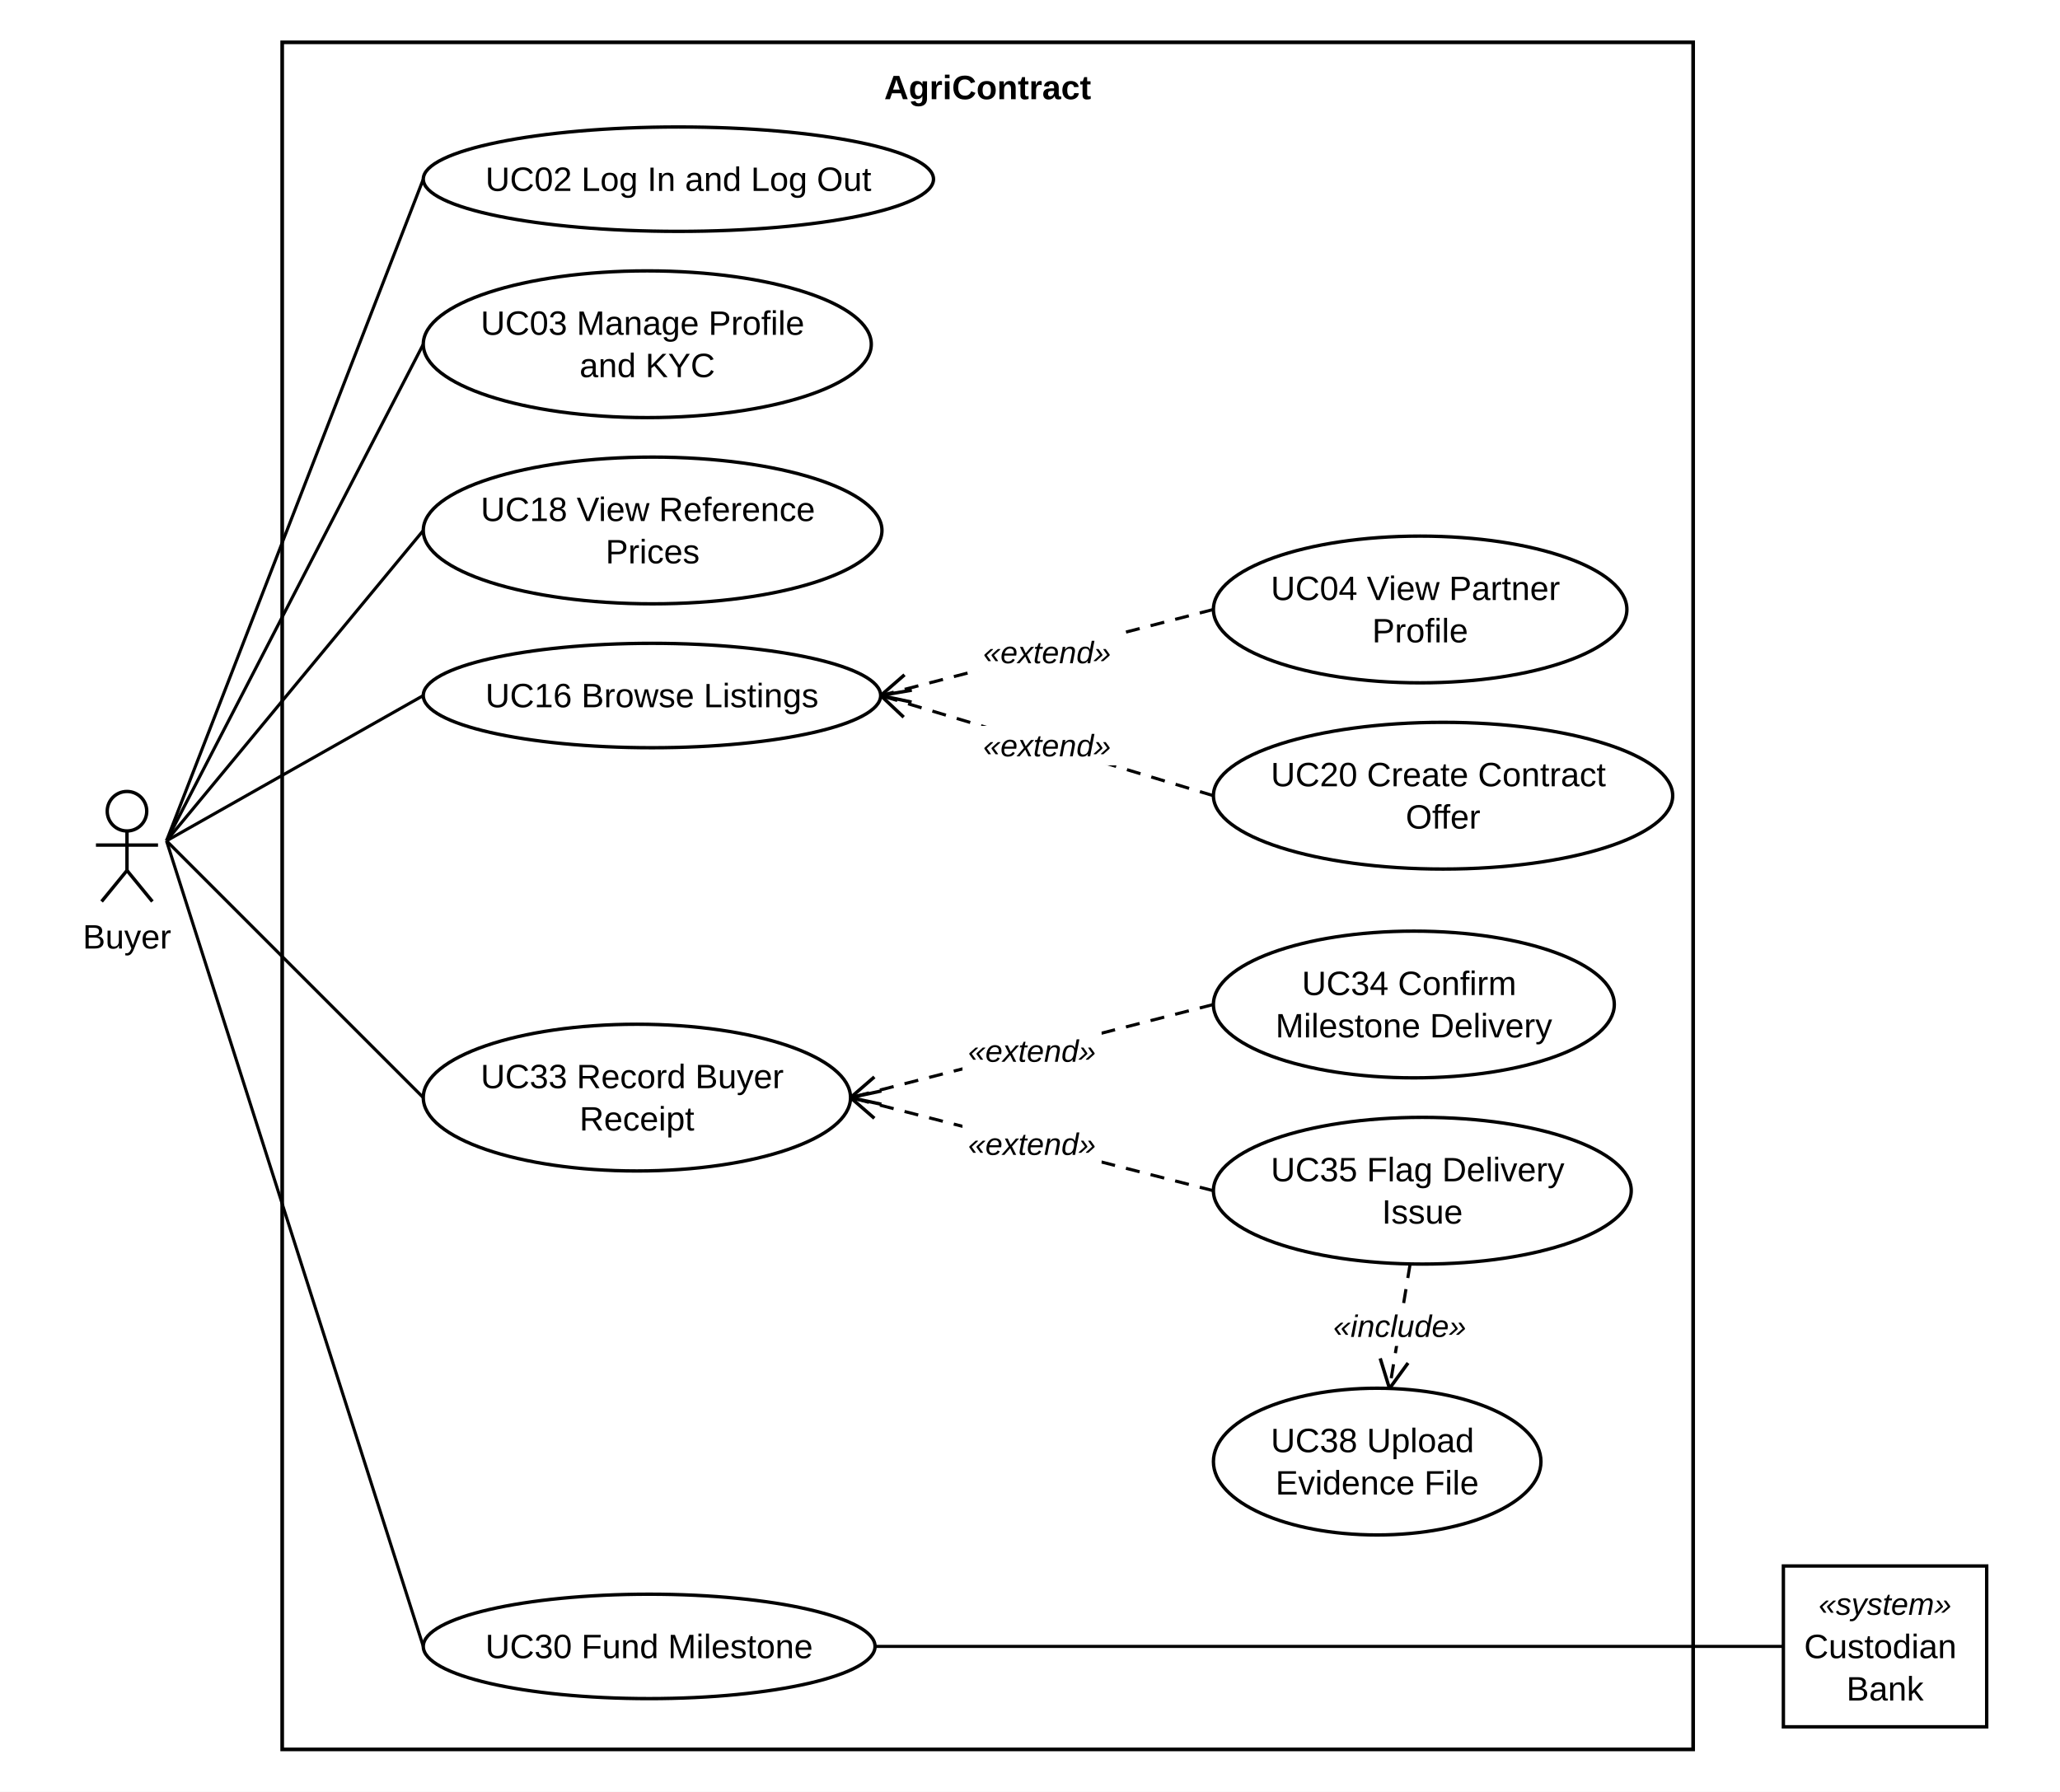
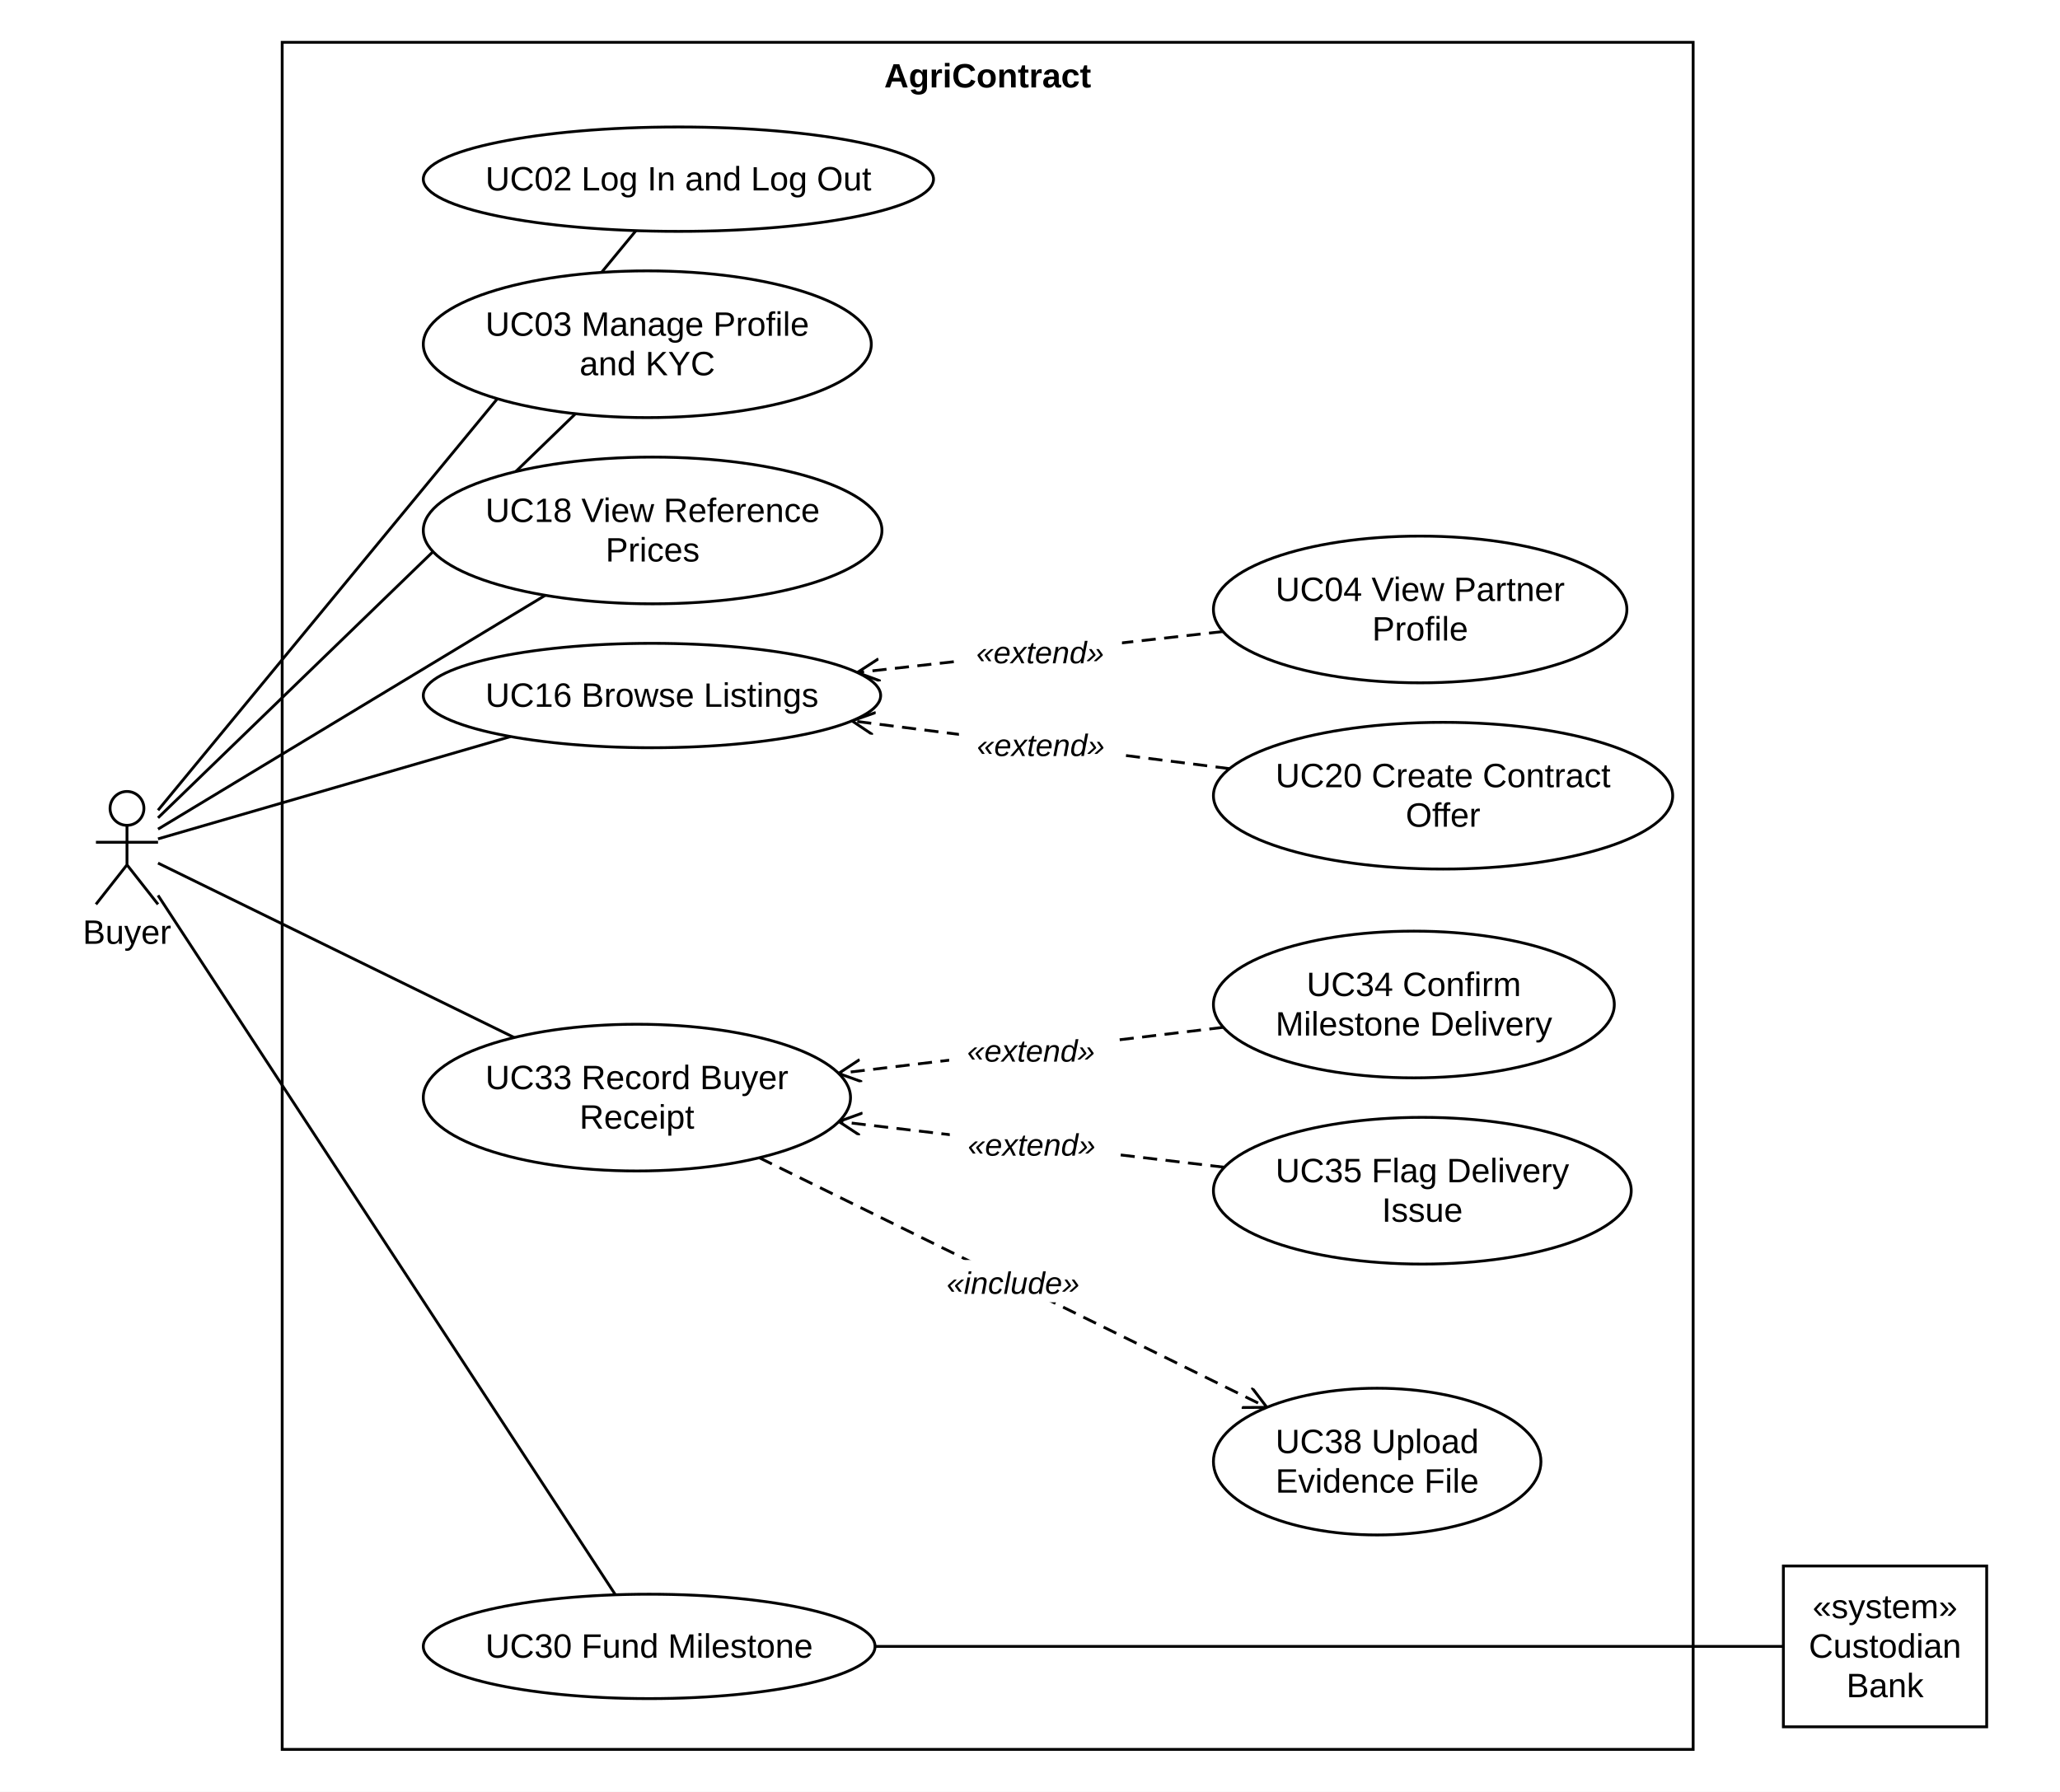
- <svg xmlns="http://www.w3.org/2000/svg" width="730" height="635" viewBox="0 0 730 635" font-family="Arial" font-size="12">
+ <svg xmlns="http://www.w3.org/2000/svg" width="730" height="635" viewBox="0 0 730 635">
+   <rect width="730" height="635" fill="white" />
  <defs>
-     <marker id="open" viewBox="0 0 12 12" refX="11" refY="6" markerWidth="12" markerHeight="12" markerUnits="userSpaceOnUse" orient="auto">
-       <path d="M1,1 L11,6 L1,11" fill="none" stroke="black" stroke-width="1.2" />
-     </marker>
-     <marker id="tri" viewBox="0 0 14 14" refX="13" refY="7" markerWidth="14" markerHeight="14" markerUnits="userSpaceOnUse" orient="auto">
-       <path d="M1,1 L13,7 L1,13 Z" fill="white" stroke="black" />
+     <marker id="a" markerWidth="9" markerHeight="9" refX="8" refY="4" orient="auto">
+       <path d="M0 0L8 4L0 8" fill="none" stroke="black" />
    </marker>
  </defs>
-   <rect width="730" height="635" fill="white" />
-   <rect x="100" y="15" width="500" height="605" fill="white" stroke="black" stroke-width="1.3" />
-   <text text-anchor="middle" dominant-baseline="central" font-size="12" font-weight="bold">
-     <tspan x="350.0" y="31.0">AgriContract</tspan>
-   </text>
-   <line x1="59.0" y1="298.0" x2="150.0" y2="63.5" stroke="black" stroke-width="1.1" />
-   <line x1="59.0" y1="298.0" x2="150.0" y2="122.0" stroke="black" stroke-width="1.1" />
-   <line x1="59.0" y1="298.0" x2="150.0" y2="188.0" stroke="black" stroke-width="1.1" />
-   <line x1="59.0" y1="298.0" x2="150.0" y2="246.5" stroke="black" stroke-width="1.1" />
-   <line x1="59.0" y1="298.0" x2="150.0" y2="389.0" stroke="black" stroke-width="1.1" />
-   <line x1="59.0" y1="298.0" x2="150.0" y2="583.5" stroke="black" stroke-width="1.1" />
-   <line x1="430.0" y1="216.0" x2="312.1" y2="246.5" stroke="black" stroke-width="1.1" stroke-dasharray="5,4" marker-end="url(#open)" />
-   <rect x="346.41" y="224.25" width="49.258" height="14.0" fill="white" />
-   <text x="371.039" y="231.25" text-anchor="middle" dominant-baseline="central" font-size="11" font-style="italic">«extend»</text>
-   <line x1="430.0" y1="282.0" x2="312.1" y2="246.5" stroke="black" stroke-width="1.1" stroke-dasharray="5,4" marker-end="url(#open)" />
-   <rect x="346.41" y="257.25" width="49.258" height="14.0" fill="white" />
-   <text x="371.039" y="264.25" text-anchor="middle" dominant-baseline="central" font-size="11" font-style="italic">«extend»</text>
-   <line x1="430.0" y1="356.0" x2="301.4" y2="389.0" stroke="black" stroke-width="1.1" stroke-dasharray="5,4" marker-end="url(#open)" />
-   <rect x="341.072" y="365.5" width="49.258" height="14.0" fill="white" />
-   <text x="365.701" y="372.5" text-anchor="middle" dominant-baseline="central" font-size="11" font-style="italic">«extend»</text>
-   <line x1="430.0" y1="422.0" x2="301.4" y2="389.0" stroke="black" stroke-width="1.1" stroke-dasharray="5,4" marker-end="url(#open)" />
-   <rect x="341.072" y="398.5" width="49.258" height="14.0" fill="white" />
-   <text x="365.701" y="405.5" text-anchor="middle" dominant-baseline="central" font-size="11" font-style="italic">«extend»</text>
-   <line x1="499.7" y1="448.0" x2="492.4" y2="492.1" stroke="black" stroke-width="1.1" stroke-dasharray="5,4" marker-end="url(#open)" />
-   <rect x="470.482" y="463.014" width="51.094" height="14.0" fill="white" />
-   <text x="496.029" y="470.014" text-anchor="middle" dominant-baseline="central" font-size="11" font-style="italic">«include»</text>
-   <line x1="310.1" y1="583.5" x2="632.0" y2="583.5" stroke="black" stroke-width="1.1" />
-   <circle cx="45" cy="287.5" r="7" fill="white" stroke="black" stroke-width="1.2" />
-   <line x1="45" y1="294.5" x2="45" y2="308.5" stroke="black" stroke-width="1.2" />
-   <line x1="34" y1="299.5" x2="56" y2="299.5" stroke="black" stroke-width="1.2" />
-   <line x1="45" y1="308.5" x2="36" y2="319.5" stroke="black" stroke-width="1.2" />
-   <line x1="45" y1="308.5" x2="54" y2="319.5" stroke="black" stroke-width="1.2" />
-   <text text-anchor="middle" dominant-baseline="central" font-size="12">
-     <tspan x="45" y="332.0">Buyer</tspan>
-   </text>
-   <ellipse cx="240.404" cy="63.5" rx="90.404" ry="18.5" fill="white" stroke="black" stroke-width="1.2" />
-   <text text-anchor="middle" dominant-baseline="central" font-size="12">
-     <tspan x="240.404" y="63.5">UC02 Log In and Log Out</tspan>
-   </text>
-   <ellipse cx="229.379" cy="122.0" rx="79.379" ry="26.0" fill="white" stroke="black" stroke-width="1.2" />
-   <text text-anchor="middle" dominant-baseline="central" font-size="12">
-     <tspan x="229.379" y="114.5">UC03 Manage Profile</tspan>
-     <tspan x="229.379" y="129.5">and KYC</tspan>
-   </text>
-   <ellipse cx="231.27" cy="188.0" rx="81.27" ry="26.0" fill="white" stroke="black" stroke-width="1.2" />
-   <text text-anchor="middle" dominant-baseline="central" font-size="12">
-     <tspan x="231.27" y="180.5">UC18 View Reference</tspan>
-     <tspan x="231.27" y="195.5">Prices</tspan>
-   </text>
-   <ellipse cx="231.039" cy="246.5" rx="81.039" ry="18.5" fill="white" stroke="black" stroke-width="1.2" />
-   <text text-anchor="middle" dominant-baseline="central" font-size="12">
-     <tspan x="231.039" y="246.5">UC16 Browse Listings</tspan>
-   </text>
-   <ellipse cx="503.26" cy="216.0" rx="73.26" ry="26.0" fill="white" stroke="black" stroke-width="1.2" />
-   <text text-anchor="middle" dominant-baseline="central" font-size="12">
-     <tspan x="503.26" y="208.5">UC04 View Partner</tspan>
-     <tspan x="503.26" y="223.5">Profile</tspan>
-   </text>
-   <ellipse cx="511.375" cy="282.0" rx="81.375" ry="26.0" fill="white" stroke="black" stroke-width="1.2" />
-   <text text-anchor="middle" dominant-baseline="central" font-size="12">
-     <tspan x="511.375" y="274.5">UC20 Create Contract</tspan>
-     <tspan x="511.375" y="289.5">Offer</tspan>
-   </text>
-   <ellipse cx="225.701" cy="389.0" rx="75.701" ry="26.0" fill="white" stroke="black" stroke-width="1.2" />
-   <text text-anchor="middle" dominant-baseline="central" font-size="12">
-     <tspan x="225.701" y="381.5">UC33 Record Buyer</tspan>
-     <tspan x="225.701" y="396.5">Receipt</tspan>
-   </text>
-   <ellipse cx="501.029" cy="356.0" rx="71.029" ry="26.0" fill="white" stroke="black" stroke-width="1.2" />
-   <text text-anchor="middle" dominant-baseline="central" font-size="12">
-     <tspan x="501.029" y="348.5">UC34 Confirm</tspan>
-     <tspan x="501.029" y="363.5">Milestone Delivery</tspan>
-   </text>
-   <ellipse cx="504.031" cy="422.0" rx="74.031" ry="26.0" fill="white" stroke="black" stroke-width="1.2" />
-   <text text-anchor="middle" dominant-baseline="central" font-size="12">
-     <tspan x="504.031" y="414.5">UC35 Flag Delivery</tspan>
-     <tspan x="504.031" y="429.5">Issue</tspan>
-   </text>
-   <ellipse cx="488.031" cy="518.0" rx="58.031" ry="26.0" fill="white" stroke="black" stroke-width="1.2" />
-   <text text-anchor="middle" dominant-baseline="central" font-size="12">
-     <tspan x="488.031" y="510.5">UC38 Upload</tspan>
-     <tspan x="488.031" y="525.5">Evidence File</tspan>
-   </text>
-   <ellipse cx="230.045" cy="583.5" rx="80.045" ry="18.5" fill="white" stroke="black" stroke-width="1.2" />
-   <text text-anchor="middle" dominant-baseline="central" font-size="12">
-     <tspan x="230.045" y="583.5">UC30 Fund Milestone</tspan>
-   </text>
-   <rect x="631.975" y="555.0" width="72.051" height="57" fill="white" stroke="black" stroke-width="1.2" />
-   <text x="668" y="568.5" text-anchor="middle" dominant-baseline="central" font-size="11" font-style="italic">«system»</text>
-   <text text-anchor="middle" dominant-baseline="central" font-size="12">
-     <tspan x="668" y="583.5">Custodian</tspan>
-     <tspan x="668" y="598.5">Bank</tspan>
-   </text>
+   <g font-family="Arial, Liberation Sans, sans-serif" font-size="12" stroke="black" fill="white">
+     <rect x="100" y="15" width="500" height="605" />
+     <text x="350" y="31" text-anchor="middle" fill="black" stroke="none" font-weight="bold">AgriContract</text>
+     <path d="M56.0 287.158L225.364 81.742" fill="none" />
+     <path d="M56.0 289.851L203.94 146.629" fill="none" />
+     <path d="M56.0 293.856L193.228 210.976" fill="none" />
+     <path d="M56.0 297.307L180.942 261.042" fill="none" />
+     <path d="M56.0 305.887L182.236 367.713" fill="none" />
+     <path d="M56.0 317.323L218.084 565.208" fill="none" />
+     <path d="M433.399 223.827L303.79 238.349" fill="none" stroke-dasharray="5 3" marker-end="url(#a)" />
+     <rect x="339.594" y="223.088" width="58" height="15" fill="white" stroke="none" />
+     <text x="368.594" y="235.088" font-size="11" font-style="italic" text-anchor="middle" fill="black" stroke="none">«extend»</text>
+     <path d="M435.725 272.42L301.907 255.474" fill="none" stroke-dasharray="5 3" marker-end="url(#a)" />
+     <rect x="339.816" y="255.947" width="58" height="15" fill="white" stroke="none" />
+     <text x="368.816" y="267.947" font-size="11" font-style="italic" text-anchor="middle" fill="black" stroke="none">«extend»</text>
+     <path d="M433.527 364.091L297.173 380.434" fill="none" stroke-dasharray="5 3" marker-end="url(#a)" />
+     <rect x="336.35" y="364.262" width="58" height="15" fill="white" stroke="none" />
+     <text x="365.35" y="376.262" font-size="11" font-style="italic" text-anchor="middle" fill="black" stroke="none">«extend»</text>
+     <path d="M433.889 413.684L297.256 397.484" fill="none" stroke-dasharray="5 3" marker-end="url(#a)" />
+     <rect x="336.573" y="397.584" width="58" height="15" fill="white" stroke="none" />
+     <text x="365.573" y="409.584" font-size="11" font-style="italic" text-anchor="middle" fill="black" stroke="none">«extend»</text>
+     <path d="M269.047 410.316L448.947 498.781" fill="none" stroke-dasharray="5 3" marker-end="url(#a)" />
+     <rect x="329.997" y="446.548" width="58" height="15" fill="white" stroke="none" />
+     <text x="358.997" y="458.548" font-size="11" font-style="italic" text-anchor="middle" fill="black" stroke="none">«include»</text>
+     <path d="M310.09 583.5L631.97 583.5" fill="none" />
+     <ellipse cx="240.405" cy="63.5" rx="90.405" ry="18.5" />
+     <text x="240.405" y="67.5" text-anchor="middle" fill="black" stroke="none">UC02 Log In and Log Out</text>
+     <ellipse cx="229.38" cy="122.0" rx="79.38" ry="26.0" />
+     <text x="229.38" y="119.0" text-anchor="middle" fill="black" stroke="none">UC03 Manage Profile</text>
+     <text x="229.38" y="133.0" text-anchor="middle" fill="black" stroke="none">and KYC</text>
+     <ellipse cx="231.27" cy="188.0" rx="81.27" ry="26.0" />
+     <text x="231.27" y="185.0" text-anchor="middle" fill="black" stroke="none">UC18 View Reference</text>
+     <text x="231.27" y="199.0" text-anchor="middle" fill="black" stroke="none">Prices</text>
+     <ellipse cx="231.04" cy="246.5" rx="81.04" ry="18.5" />
+     <text x="231.04" y="250.5" text-anchor="middle" fill="black" stroke="none">UC16 Browse Listings</text>
+     <ellipse cx="503.26" cy="216.0" rx="73.26" ry="26.0" />
+     <text x="503.26" y="213.0" text-anchor="middle" fill="black" stroke="none">UC04 View Partner</text>
+     <text x="503.26" y="227.0" text-anchor="middle" fill="black" stroke="none">Profile</text>
+     <ellipse cx="511.375" cy="282.0" rx="81.375" ry="26.0" />
+     <text x="511.375" y="279.0" text-anchor="middle" fill="black" stroke="none">UC20 Create Contract</text>
+     <text x="511.375" y="293.0" text-anchor="middle" fill="black" stroke="none">Offer</text>
+     <ellipse cx="225.7" cy="389.0" rx="75.7" ry="26.0" />
+     <text x="225.7" y="386.0" text-anchor="middle" fill="black" stroke="none">UC33 Record Buyer</text>
+     <text x="225.7" y="400.0" text-anchor="middle" fill="black" stroke="none">Receipt</text>
+     <ellipse cx="501.03" cy="356.0" rx="71.03" ry="26.0" />
+     <text x="501.03" y="353.0" text-anchor="middle" fill="black" stroke="none">UC34 Confirm</text>
+     <text x="501.03" y="367.0" text-anchor="middle" fill="black" stroke="none">Milestone Delivery</text>
+     <ellipse cx="504.03" cy="422.0" rx="74.03" ry="26.0" />
+     <text x="504.03" y="419.0" text-anchor="middle" fill="black" stroke="none">UC35 Flag Delivery</text>
+     <text x="504.03" y="433.0" text-anchor="middle" fill="black" stroke="none">Issue</text>
+     <ellipse cx="488.03" cy="518.0" rx="58.03" ry="26.0" />
+     <text x="488.03" y="515.0" text-anchor="middle" fill="black" stroke="none">UC38 Upload</text>
+     <text x="488.03" y="529.0" text-anchor="middle" fill="black" stroke="none">Evidence File</text>
+     <ellipse cx="230.045" cy="583.5" rx="80.045" ry="18.5" />
+     <text x="230.045" y="587.5" text-anchor="middle" fill="black" stroke="none">UC30 Fund Milestone</text>
+     <rect x="631.97" y="555" width="72.05" height="57" />
+     <text x="667.995" y="573.5" text-anchor="middle" fill="black" stroke="none">«system»</text>
+     <text x="667.995" y="587.5" text-anchor="middle" fill="black" stroke="none">Custodian</text>
+     <text x="667.995" y="601.5" text-anchor="middle" fill="black" stroke="none">Bank</text>
+     <circle cx="45.0" cy="286.5" r="6" />
+     <path d="M45.0 292.5V306.5M34 298.5H56M45.0 306.5L34 320.5M45.0 306.5L56 320.5" fill="none" />
+     <text x="45.0" y="334.5" text-anchor="middle" fill="black" stroke="none">Buyer</text>
+   </g>
</svg>
